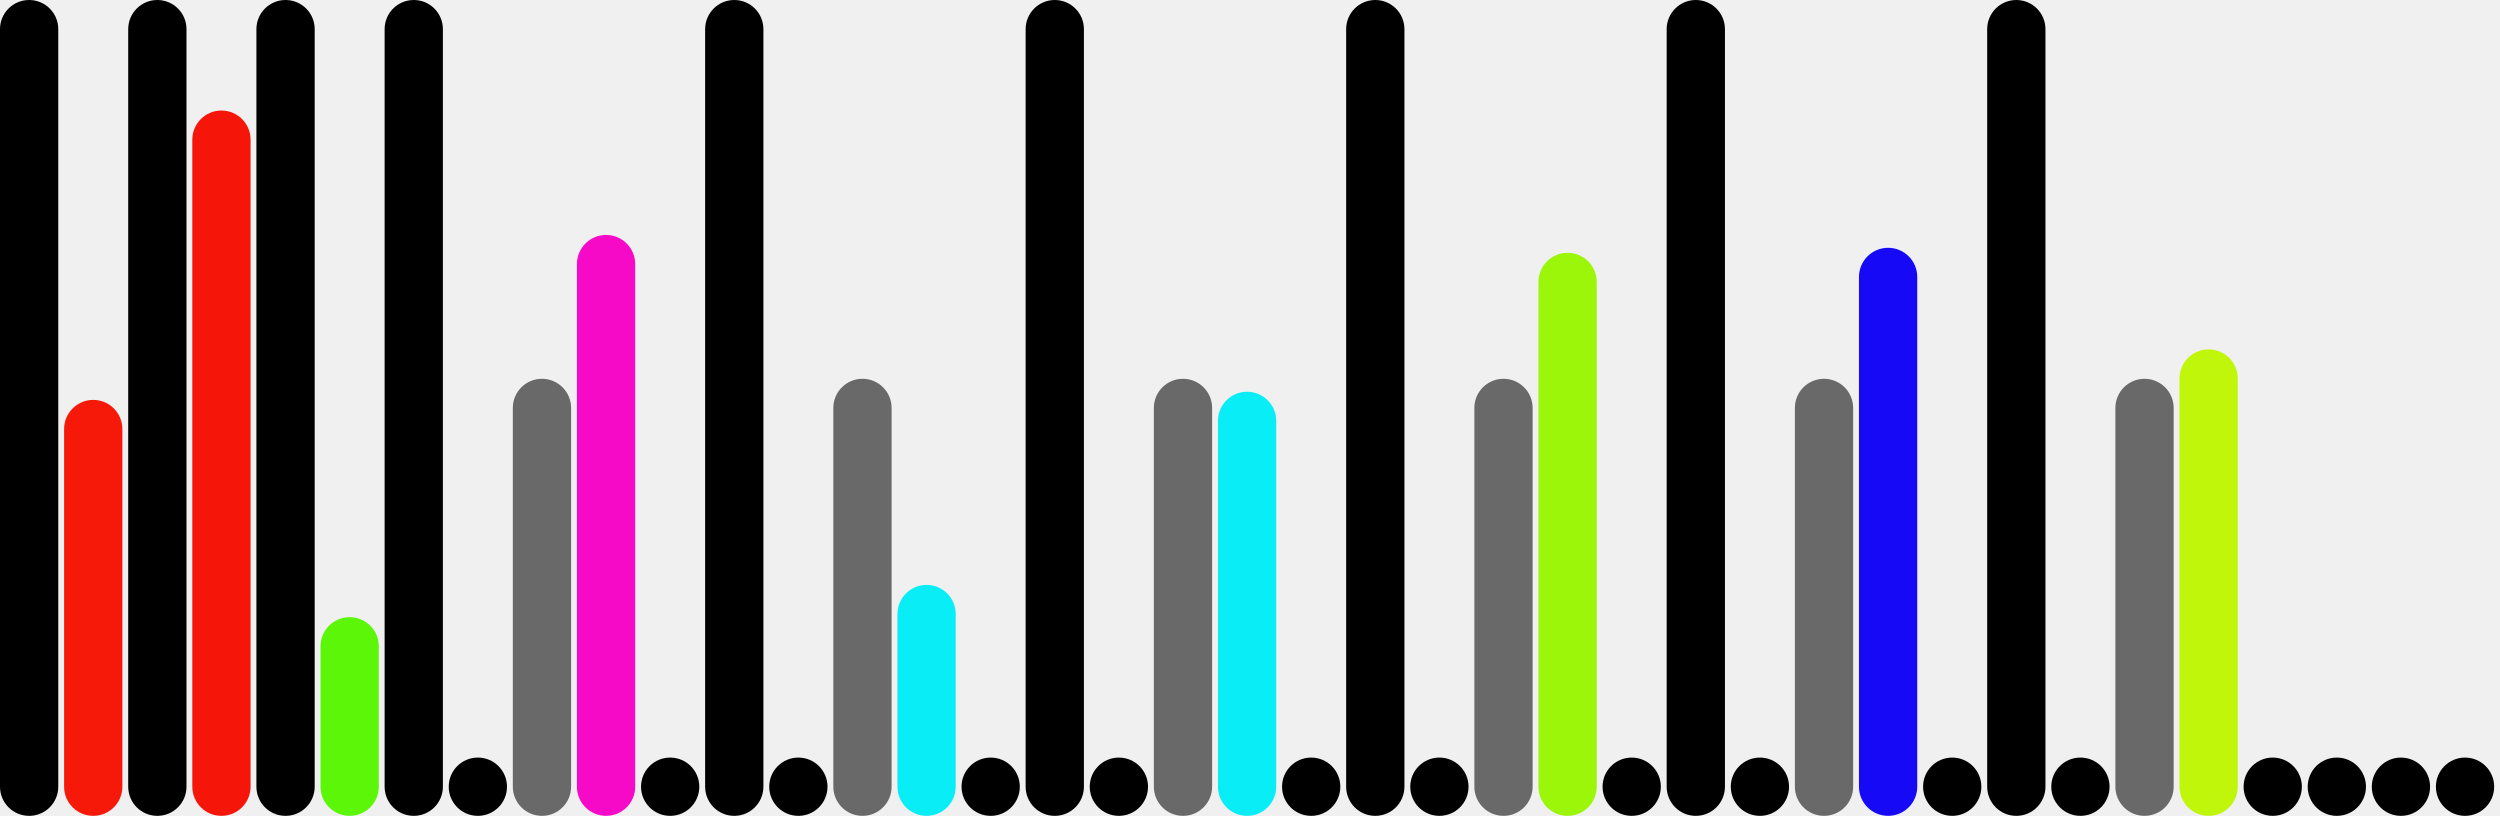
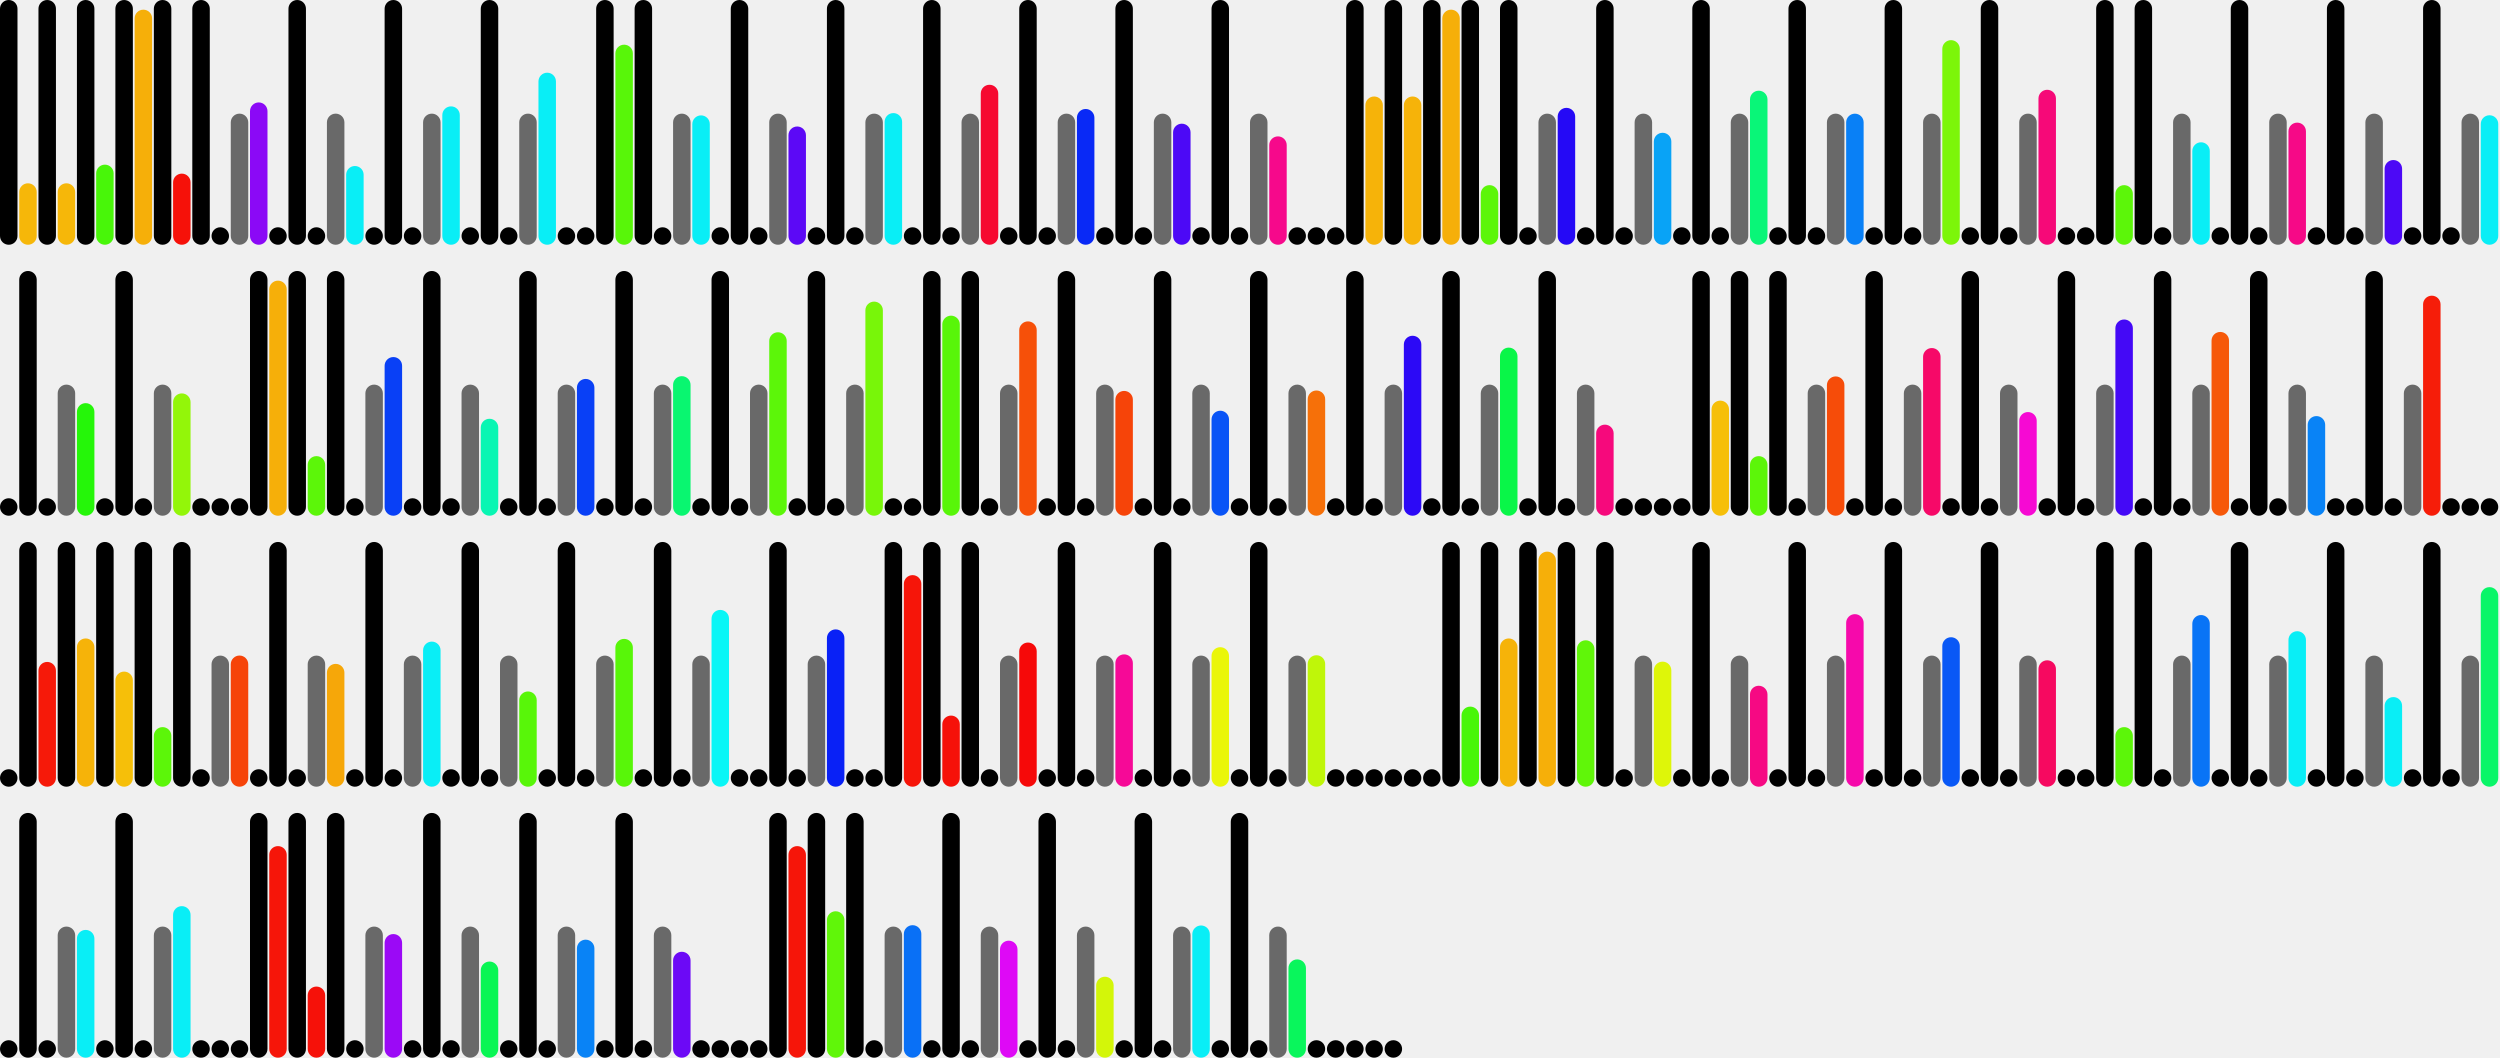
- <svg xmlns="http://www.w3.org/2000/svg" version="1.1" baseProfile="full" width="429" height="140">
-   <rect x="0" y="0" width=";429" height="140" style="fill:white;" />
+ <svg xmlns="http://www.w3.org/2000/svg" version="1.1" baseProfile="full" width="1430" height="605">
+   <rect x="0" y="0" width=";1430" height="605" style="fill:white;" />
  <rect x="0" y="0" rx="5" ry="5" width="10" height="140" style="fill:black" />
-   <rect x="11" y="68.622" rx="5" ry="5" width="10" height="71.378" style="fill:hsl(4,93%,50%)" />
+   <rect x="11" y="104.846" rx="5" ry="5" width="10" height="35.154" style="fill:hsl(44,93%,50%)" />
  <rect x="22" y="0" rx="5" ry="5" width="10" height="140" style="fill:black" />
-   <rect x="33" y="18.967" rx="5" ry="5" width="10" height="121.033" style="fill:hsl(3,93%,50%)" />
+   <rect x="33" y="104.846" rx="5" ry="5" width="10" height="35.154" style="fill:hsl(44,93%,50%)" />
  <rect x="44" y="0" rx="5" ry="5" width="10" height="140" style="fill:black" />
-   <rect x="55" y="105.903" rx="5" ry="5" width="10" height="34.097" style="fill:hsl(99,93%,50%)" />
+   <rect x="55" y="94.18" rx="5" ry="5" width="10" height="45.82" style="fill:hsl(104,93%,50%)" />
  <rect x="66" y="0" rx="5" ry="5" width="10" height="140" style="fill:black" />
-   <rect x="77" y="130" rx="5" ry="5" width="10" height="10" style="fill:black" />
-   <rect x="88" y="65" rx="5" ry="5" width="10" height="75" style="fill:dimgray" />
-   <rect x="99" y="40.316" rx="5" ry="5" width="10" height="99.684" style="fill:hsl(312,93%,50%)" />
-   <rect x="110" y="130" rx="5" ry="5" width="10" height="10" style="fill:black" />
-   <rect x="121" y="0" rx="5" ry="5" width="10" height="140" style="fill:black" />
-   <rect x="132" y="130" rx="5" ry="5" width="10" height="10" style="fill:black" />
-   <rect x="143" y="65" rx="5" ry="5" width="10" height="75" style="fill:dimgray" />
-   <rect x="154" y="100.368" rx="5" ry="5" width="10" height="39.632" style="fill:hsl(182,93%,50%)" />
-   <rect x="165" y="130" rx="5" ry="5" width="10" height="10" style="fill:black" />
-   <rect x="176" y="0" rx="5" ry="5" width="10" height="140" style="fill:black" />
-   <rect x="187" y="130" rx="5" ry="5" width="10" height="10" style="fill:black" />
-   <rect x="198" y="65" rx="5" ry="5" width="10" height="75" style="fill:dimgray" />
-   <rect x="209" y="67.224" rx="5" ry="5" width="10" height="72.776" style="fill:hsl(182,93%,50%)" />
-   <rect x="220" y="130" rx="5" ry="5" width="10" height="10" style="fill:black" />
-   <rect x="231" y="0" rx="5" ry="5" width="10" height="140" style="fill:black" />
-   <rect x="242" y="130" rx="5" ry="5" width="10" height="10" style="fill:black" />
-   <rect x="253" y="65" rx="5" ry="5" width="10" height="75" style="fill:dimgray" />
-   <rect x="264" y="43.378" rx="5" ry="5" width="10" height="96.622" style="fill:hsl(83,93%,50%)" />
-   <rect x="275" y="130" rx="5" ry="5" width="10" height="10" style="fill:black" />
-   <rect x="286" y="0" rx="5" ry="5" width="10" height="140" style="fill:black" />
-   <rect x="297" y="130" rx="5" ry="5" width="10" height="10" style="fill:black" />
-   <rect x="308" y="65" rx="5" ry="5" width="10" height="75" style="fill:dimgray" />
-   <rect x="319" y="42.522" rx="5" ry="5" width="10" height="97.478" style="fill:hsl(243,93%,50%)" />
+   <rect x="77" y="5.534" rx="5" ry="5" width="10" height="134.466" style="fill:hsl(42,93%,50%)" />
+   <rect x="88" y="0" rx="5" ry="5" width="10" height="140" style="fill:black" />
+   <rect x="99" y="99.311" rx="5" ry="5" width="10" height="40.689" style="fill:hsl(2,93%,50%)" />
+   <rect x="110" y="0" rx="5" ry="5" width="10" height="140" style="fill:black" />
+   <rect x="121" y="130" rx="5" ry="5" width="10" height="10" style="fill:black" />
+   <rect x="132" y="65" rx="5" ry="5" width="10" height="75" style="fill:dimgray" />
+   <rect x="143" y="58.585" rx="5" ry="5" width="10" height="81.415" style="fill:hsl(273,93%,50%)" />
+   <rect x="154" y="130" rx="5" ry="5" width="10" height="10" style="fill:black" />
+   <rect x="165" y="0" rx="5" ry="5" width="10" height="140" style="fill:black" />
+   <rect x="176" y="130" rx="5" ry="5" width="10" height="10" style="fill:black" />
+   <rect x="187" y="65" rx="5" ry="5" width="10" height="75" style="fill:dimgray" />
+   <rect x="198" y="94.956" rx="5" ry="5" width="10" height="45.044" style="fill:hsl(182,93%,50%)" />
+   <rect x="209" y="130" rx="5" ry="5" width="10" height="10" style="fill:black" />
+   <rect x="220" y="0" rx="5" ry="5" width="10" height="140" style="fill:black" />
+   <rect x="231" y="130" rx="5" ry="5" width="10" height="10" style="fill:black" />
+   <rect x="242" y="65" rx="5" ry="5" width="10" height="75" style="fill:dimgray" />
+   <rect x="253" y="60.841" rx="5" ry="5" width="10" height="79.159" style="fill:hsl(182,93%,50%)" />
+   <rect x="264" y="130" rx="5" ry="5" width="10" height="10" style="fill:black" />
+   <rect x="275" y="0" rx="5" ry="5" width="10" height="140" style="fill:black" />
+   <rect x="286" y="130" rx="5" ry="5" width="10" height="10" style="fill:black" />
+   <rect x="297" y="65" rx="5" ry="5" width="10" height="75" style="fill:dimgray" />
+   <rect x="308" y="41.582" rx="5" ry="5" width="10" height="98.418" style="fill:hsl(182,93%,50%)" />
+   <rect x="319" y="130" rx="5" ry="5" width="10" height="10" style="fill:black" />
  <rect x="330" y="130" rx="5" ry="5" width="10" height="10" style="fill:black" />
  <rect x="341" y="0" rx="5" ry="5" width="10" height="140" style="fill:black" />
-   <rect x="352" y="130" rx="5" ry="5" width="10" height="10" style="fill:black" />
-   <rect x="363" y="65" rx="5" ry="5" width="10" height="75" style="fill:dimgray" />
-   <rect x="374" y="59.956" rx="5" ry="5" width="10" height="80.044" style="fill:hsl(74,93%,50%)" />
-   <rect x="385" y="130" rx="5" ry="5" width="10" height="10" style="fill:black" />
-   <rect x="396" y="130" rx="5" ry="5" width="10" height="10" style="fill:black" />
+   <rect x="352" y="25.558" rx="5" ry="5" width="10" height="114.442" style="fill:hsl(100,93%,50%)" />
+   <rect x="363" y="0" rx="5" ry="5" width="10" height="140" style="fill:black" />
+   <rect x="374" y="130" rx="5" ry="5" width="10" height="10" style="fill:black" />
+   <rect x="385" y="65" rx="5" ry="5" width="10" height="75" style="fill:dimgray" />
+   <rect x="396" y="65.995" rx="5" ry="5" width="10" height="74.005" style="fill:hsl(182,93%,50%)" />
  <rect x="407" y="130" rx="5" ry="5" width="10" height="10" style="fill:black" />
-   <rect x="418" y="130" rx="5" ry="5" width="10" height="10" style="fill:black" />
+   <rect x="418" y="0" rx="5" ry="5" width="10" height="140" style="fill:black" />
+   <rect x="429" y="130" rx="5" ry="5" width="10" height="10" style="fill:black" />
+   <rect x="440" y="65" rx="5" ry="5" width="10" height="75" style="fill:dimgray" />
+   <rect x="451" y="72.351" rx="5" ry="5" width="10" height="67.649" style="fill:hsl(261,93%,50%)" />
+   <rect x="462" y="130" rx="5" ry="5" width="10" height="10" style="fill:black" />
+   <rect x="473" y="0" rx="5" ry="5" width="10" height="140" style="fill:black" />
+   <rect x="484" y="130" rx="5" ry="5" width="10" height="10" style="fill:black" />
+   <rect x="495" y="65" rx="5" ry="5" width="10" height="75" style="fill:dimgray" />
+   <rect x="506" y="64.678" rx="5" ry="5" width="10" height="75.322" style="fill:hsl(182,93%,50%)" />
+   <rect x="517" y="130" rx="5" ry="5" width="10" height="10" style="fill:black" />
+   <rect x="528" y="0" rx="5" ry="5" width="10" height="140" style="fill:black" />
+   <rect x="539" y="130" rx="5" ry="5" width="10" height="10" style="fill:black" />
+   <rect x="550" y="65" rx="5" ry="5" width="10" height="75" style="fill:dimgray" />
+   <rect x="561" y="48.487" rx="5" ry="5" width="10" height="91.513" style="fill:hsl(350,93%,50%)" />
+   <rect x="572" y="130" rx="5" ry="5" width="10" height="10" style="fill:black" />
+   <rect x="583" y="0" rx="5" ry="5" width="10" height="140" style="fill:black" />
+   <rect x="594" y="130" rx="5" ry="5" width="10" height="10" style="fill:black" />
+   <rect x="605" y="65" rx="5" ry="5" width="10" height="75" style="fill:dimgray" />
+   <rect x="616" y="62.333" rx="5" ry="5" width="10" height="77.667" style="fill:hsl(232,93%,50%)" />
+   <rect x="627" y="130" rx="5" ry="5" width="10" height="10" style="fill:black" />
+   <rect x="638" y="0" rx="5" ry="5" width="10" height="140" style="fill:black" />
+   <rect x="649" y="130" rx="5" ry="5" width="10" height="10" style="fill:black" />
+   <rect x="660" y="65" rx="5" ry="5" width="10" height="75" style="fill:dimgray" />
+   <rect x="671" y="70.745" rx="5" ry="5" width="10" height="69.255" style="fill:hsl(257,93%,50%)" />
+   <rect x="682" y="130" rx="5" ry="5" width="10" height="10" style="fill:black" />
+   <rect x="693" y="0" rx="5" ry="5" width="10" height="140" style="fill:black" />
+   <rect x="704" y="130" rx="5" ry="5" width="10" height="10" style="fill:black" />
+   <rect x="715" y="65" rx="5" ry="5" width="10" height="75" style="fill:dimgray" />
+   <rect x="726" y="78.014" rx="5" ry="5" width="10" height="61.986" style="fill:hsl(327,93%,50%)" />
+   <rect x="737" y="130" rx="5" ry="5" width="10" height="10" style="fill:black" />
+   <rect x="748" y="130" rx="5" ry="5" width="10" height="10" style="fill:black" />
+   <rect x="759" y="130" rx="5" ry="5" width="10" height="10" style="fill:black" />
+   <rect x="770" y="0" rx="5" ry="5" width="10" height="140" style="fill:black" />
+   <rect x="781" y="55.19" rx="5" ry="5" width="10" height="84.81" style="fill:hsl(43,93%,50%)" />
+   <rect x="792" y="0" rx="5" ry="5" width="10" height="140" style="fill:black" />
+   <rect x="803" y="55.19" rx="5" ry="5" width="10" height="84.81" style="fill:hsl(43,93%,50%)" />
+   <rect x="814" y="0" rx="5" ry="5" width="10" height="140" style="fill:black" />
+   <rect x="825" y="5.534" rx="5" ry="5" width="10" height="134.466" style="fill:hsl(42,93%,50%)" />
+   <rect x="836" y="0" rx="5" ry="5" width="10" height="140" style="fill:black" />
+   <rect x="847" y="105.903" rx="5" ry="5" width="10" height="34.097" style="fill:hsl(99,93%,50%)" />
+   <rect x="858" y="0" rx="5" ry="5" width="10" height="140" style="fill:black" />
+   <rect x="869" y="130" rx="5" ry="5" width="10" height="10" style="fill:black" />
+   <rect x="880" y="65" rx="5" ry="5" width="10" height="75" style="fill:dimgray" />
+   <rect x="891" y="61.69" rx="5" ry="5" width="10" height="78.31" style="fill:hsl(247,93%,50%)" />
+   <rect x="902" y="130" rx="5" ry="5" width="10" height="10" style="fill:black" />
+   <rect x="913" y="0" rx="5" ry="5" width="10" height="140" style="fill:black" />
+   <rect x="924" y="130" rx="5" ry="5" width="10" height="10" style="fill:black" />
+   <rect x="935" y="65" rx="5" ry="5" width="10" height="75" style="fill:dimgray" />
+   <rect x="946" y="75.954" rx="5" ry="5" width="10" height="64.046" style="fill:hsl(201,93%,50%)" />
+   <rect x="957" y="130" rx="5" ry="5" width="10" height="10" style="fill:black" />
+   <rect x="968" y="0" rx="5" ry="5" width="10" height="140" style="fill:black" />
+   <rect x="979" y="130" rx="5" ry="5" width="10" height="10" style="fill:black" />
+   <rect x="990" y="65" rx="5" ry="5" width="10" height="75" style="fill:dimgray" />
+   <rect x="1001" y="51.877" rx="5" ry="5" width="10" height="88.123" style="fill:hsl(148,93%,50%)" />
+   <rect x="1012" y="130" rx="5" ry="5" width="10" height="10" style="fill:black" />
+   <rect x="1023" y="0" rx="5" ry="5" width="10" height="140" style="fill:black" />
+   <rect x="1034" y="130" rx="5" ry="5" width="10" height="10" style="fill:black" />
+   <rect x="1045" y="65" rx="5" ry="5" width="10" height="75" style="fill:dimgray" />
+   <rect x="1056" y="65.02" rx="5" ry="5" width="10" height="74.98" style="fill:hsl(210,93%,50%)" />
+   <rect x="1067" y="130" rx="5" ry="5" width="10" height="10" style="fill:black" />
+   <rect x="1078" y="0" rx="5" ry="5" width="10" height="140" style="fill:black" />
+   <rect x="1089" y="130" rx="5" ry="5" width="10" height="10" style="fill:black" />
+   <rect x="1100" y="65" rx="5" ry="5" width="10" height="75" style="fill:dimgray" />
+   <rect x="1111" y="22.962" rx="5" ry="5" width="10" height="117.038" style="fill:hsl(91,93%,50%)" />
+   <rect x="1122" y="130" rx="5" ry="5" width="10" height="10" style="fill:black" />
+   <rect x="1133" y="0" rx="5" ry="5" width="10" height="140" style="fill:black" />
+   <rect x="1144" y="130" rx="5" ry="5" width="10" height="10" style="fill:black" />
+   <rect x="1155" y="65" rx="5" ry="5" width="10" height="75" style="fill:dimgray" />
+   <rect x="1166" y="51.356" rx="5" ry="5" width="10" height="88.644" style="fill:hsl(332,93%,50%)" />
+   <rect x="1177" y="130" rx="5" ry="5" width="10" height="10" style="fill:black" />
+   <rect x="1188" y="130" rx="5" ry="5" width="10" height="10" style="fill:black" />
+   <rect x="1199" y="0" rx="5" ry="5" width="10" height="140" style="fill:black" />
+   <rect x="1210" y="105.903" rx="5" ry="5" width="10" height="34.097" style="fill:hsl(99,93%,50%)" />
+   <rect x="1221" y="0" rx="5" ry="5" width="10" height="140" style="fill:black" />
+   <rect x="1232" y="130" rx="5" ry="5" width="10" height="10" style="fill:black" />
+   <rect x="1243" y="65" rx="5" ry="5" width="10" height="75" style="fill:dimgray" />
+   <rect x="1254" y="81.389" rx="5" ry="5" width="10" height="58.611" style="fill:hsl(182,93%,50%)" />
+   <rect x="1265" y="130" rx="5" ry="5" width="10" height="10" style="fill:black" />
+   <rect x="1276" y="0" rx="5" ry="5" width="10" height="140" style="fill:black" />
+   <rect x="1287" y="130" rx="5" ry="5" width="10" height="10" style="fill:black" />
+   <rect x="1298" y="65" rx="5" ry="5" width="10" height="75" style="fill:dimgray" />
+   <rect x="1309" y="70.142" rx="5" ry="5" width="10" height="69.858" style="fill:hsl(328,93%,50%)" />
+   <rect x="1320" y="130" rx="5" ry="5" width="10" height="10" style="fill:black" />
+   <rect x="1331" y="0" rx="5" ry="5" width="10" height="140" style="fill:black" />
+   <rect x="1342" y="130" rx="5" ry="5" width="10" height="10" style="fill:black" />
+   <rect x="1353" y="65" rx="5" ry="5" width="10" height="75" style="fill:dimgray" />
+   <rect x="1364" y="91.537" rx="5" ry="5" width="10" height="48.463" style="fill:hsl(257,93%,50%)" />
+   <rect x="1375" y="130" rx="5" ry="5" width="10" height="10" style="fill:black" />
+   <rect x="1386" y="0" rx="5" ry="5" width="10" height="140" style="fill:black" />
+   <rect x="1397" y="130" rx="5" ry="5" width="10" height="10" style="fill:black" />
+   <rect x="1408" y="65" rx="5" ry="5" width="10" height="75" style="fill:dimgray" />
+   <rect x="1419" y="65.92" rx="5" ry="5" width="10" height="74.08" style="fill:hsl(182,93%,50%)" />
+   <rect x="0" y="285" rx="5" ry="5" width="10" height="10" style="fill:black" />
+   <rect x="11" y="155" rx="5" ry="5" width="10" height="140" style="fill:black" />
+   <rect x="22" y="285" rx="5" ry="5" width="10" height="10" style="fill:black" />
+   <rect x="33" y="220" rx="5" ry="5" width="10" height="75" style="fill:dimgray" />
+   <rect x="44" y="230.597" rx="5" ry="5" width="10" height="64.403" style="fill:hsl(113,93%,50%)" />
+   <rect x="55" y="285" rx="5" ry="5" width="10" height="10" style="fill:black" />
+   <rect x="66" y="155" rx="5" ry="5" width="10" height="140" style="fill:black" />
+   <rect x="77" y="285" rx="5" ry="5" width="10" height="10" style="fill:black" />
+   <rect x="88" y="220" rx="5" ry="5" width="10" height="75" style="fill:dimgray" />
+   <rect x="99" y="225.024" rx="5" ry="5" width="10" height="69.976" style="fill:hsl(85,93%,50%)" />
+   <rect x="110" y="285" rx="5" ry="5" width="10" height="10" style="fill:black" />
+   <rect x="121" y="285" rx="5" ry="5" width="10" height="10" style="fill:black" />
+   <rect x="132" y="285" rx="5" ry="5" width="10" height="10" style="fill:black" />
+   <rect x="143" y="155" rx="5" ry="5" width="10" height="140" style="fill:black" />
+   <rect x="154" y="160.534" rx="5" ry="5" width="10" height="134.466" style="fill:hsl(42,93%,50%)" />
+   <rect x="165" y="155" rx="5" ry="5" width="10" height="140" style="fill:black" />
+   <rect x="176" y="260.903" rx="5" ry="5" width="10" height="34.097" style="fill:hsl(99,93%,50%)" />
+   <rect x="187" y="155" rx="5" ry="5" width="10" height="140" style="fill:black" />
+   <rect x="198" y="285" rx="5" ry="5" width="10" height="10" style="fill:black" />
+   <rect x="209" y="220" rx="5" ry="5" width="10" height="75" style="fill:dimgray" />
+   <rect x="220" y="204.23" rx="5" ry="5" width="10" height="90.77" style="fill:hsl(226,93%,50%)" />
+   <rect x="231" y="285" rx="5" ry="5" width="10" height="10" style="fill:black" />
+   <rect x="242" y="155" rx="5" ry="5" width="10" height="140" style="fill:black" />
+   <rect x="253" y="285" rx="5" ry="5" width="10" height="10" style="fill:black" />
+   <rect x="264" y="220" rx="5" ry="5" width="10" height="75" style="fill:dimgray" />
+   <rect x="275" y="239.539" rx="5" ry="5" width="10" height="55.461" style="fill:hsl(163,93%,50%)" />
+   <rect x="286" y="285" rx="5" ry="5" width="10" height="10" style="fill:black" />
+   <rect x="297" y="155" rx="5" ry="5" width="10" height="140" style="fill:black" />
+   <rect x="308" y="285" rx="5" ry="5" width="10" height="10" style="fill:black" />
+   <rect x="319" y="220" rx="5" ry="5" width="10" height="75" style="fill:dimgray" />
+   <rect x="330" y="216.748" rx="5" ry="5" width="10" height="78.252" style="fill:hsl(226,93%,50%)" />
+   <rect x="341" y="285" rx="5" ry="5" width="10" height="10" style="fill:black" />
+   <rect x="352" y="155" rx="5" ry="5" width="10" height="140" style="fill:black" />
+   <rect x="363" y="285" rx="5" ry="5" width="10" height="10" style="fill:black" />
+   <rect x="374" y="220" rx="5" ry="5" width="10" height="75" style="fill:dimgray" />
+   <rect x="385" y="215.161" rx="5" ry="5" width="10" height="79.839" style="fill:hsl(146,93%,50%)" />
+   <rect x="396" y="285" rx="5" ry="5" width="10" height="10" style="fill:black" />
+   <rect x="407" y="155" rx="5" ry="5" width="10" height="140" style="fill:black" />
+   <rect x="418" y="285" rx="5" ry="5" width="10" height="10" style="fill:black" />
+   <rect x="429" y="220" rx="5" ry="5" width="10" height="75" style="fill:dimgray" />
+   <rect x="440" y="190.05" rx="5" ry="5" width="10" height="104.95" style="fill:hsl(99,93%,50%)" />
+   <rect x="451" y="285" rx="5" ry="5" width="10" height="10" style="fill:black" />
+   <rect x="462" y="155" rx="5" ry="5" width="10" height="140" style="fill:black" />
+   <rect x="473" y="285" rx="5" ry="5" width="10" height="10" style="fill:black" />
+   <rect x="484" y="220" rx="5" ry="5" width="10" height="75" style="fill:dimgray" />
+   <rect x="495" y="172.52" rx="5" ry="5" width="10" height="122.48" style="fill:hsl(92,93%,50%)" />
+   <rect x="506" y="285" rx="5" ry="5" width="10" height="10" style="fill:black" />
+   <rect x="517" y="285" rx="5" ry="5" width="10" height="10" style="fill:black" />
+   <rect x="528" y="155" rx="5" ry="5" width="10" height="140" style="fill:black" />
+   <rect x="539" y="180.558" rx="5" ry="5" width="10" height="114.442" style="fill:hsl(100,93%,50%)" />
+   <rect x="550" y="155" rx="5" ry="5" width="10" height="140" style="fill:black" />
+   <rect x="561" y="285" rx="5" ry="5" width="10" height="10" style="fill:black" />
+   <rect x="572" y="220" rx="5" ry="5" width="10" height="75" style="fill:dimgray" />
+   <rect x="583" y="183.83" rx="5" ry="5" width="10" height="111.17" style="fill:hsl(18,93%,50%)" />
+   <rect x="594" y="285" rx="5" ry="5" width="10" height="10" style="fill:black" />
+   <rect x="605" y="155" rx="5" ry="5" width="10" height="140" style="fill:black" />
+   <rect x="616" y="285" rx="5" ry="5" width="10" height="10" style="fill:black" />
+   <rect x="627" y="220" rx="5" ry="5" width="10" height="75" style="fill:dimgray" />
+   <rect x="638" y="223.604" rx="5" ry="5" width="10" height="71.396" style="fill:hsl(15,93%,50%)" />
+   <rect x="649" y="285" rx="5" ry="5" width="10" height="10" style="fill:black" />
+   <rect x="660" y="155" rx="5" ry="5" width="10" height="140" style="fill:black" />
+   <rect x="671" y="285" rx="5" ry="5" width="10" height="10" style="fill:black" />
+   <rect x="682" y="220" rx="5" ry="5" width="10" height="75" style="fill:dimgray" />
+   <rect x="693" y="234.932" rx="5" ry="5" width="10" height="60.068" style="fill:hsl(221,93%,50%)" />
+   <rect x="704" y="285" rx="5" ry="5" width="10" height="10" style="fill:black" />
+   <rect x="715" y="155" rx="5" ry="5" width="10" height="140" style="fill:black" />
+   <rect x="726" y="285" rx="5" ry="5" width="10" height="10" style="fill:black" />
+   <rect x="737" y="220" rx="5" ry="5" width="10" height="75" style="fill:dimgray" />
+   <rect x="748" y="223.366" rx="5" ry="5" width="10" height="71.634" style="fill:hsl(26,93%,50%)" />
+   <rect x="759" y="285" rx="5" ry="5" width="10" height="10" style="fill:black" />
+   <rect x="770" y="155" rx="5" ry="5" width="10" height="140" style="fill:black" />
+   <rect x="781" y="285" rx="5" ry="5" width="10" height="10" style="fill:black" />
+   <rect x="792" y="220" rx="5" ry="5" width="10" height="75" style="fill:dimgray" />
+   <rect x="803" y="192.051" rx="5" ry="5" width="10" height="102.949" style="fill:hsl(249,93%,50%)" />
+   <rect x="814" y="285" rx="5" ry="5" width="10" height="10" style="fill:black" />
+   <rect x="825" y="155" rx="5" ry="5" width="10" height="140" style="fill:black" />
+   <rect x="836" y="285" rx="5" ry="5" width="10" height="10" style="fill:black" />
+   <rect x="847" y="220" rx="5" ry="5" width="10" height="75" style="fill:dimgray" />
+   <rect x="858" y="198.832" rx="5" ry="5" width="10" height="96.168" style="fill:hsl(136,93%,50%)" />
+   <rect x="869" y="285" rx="5" ry="5" width="10" height="10" style="fill:black" />
+   <rect x="880" y="155" rx="5" ry="5" width="10" height="140" style="fill:black" />
+   <rect x="891" y="285" rx="5" ry="5" width="10" height="10" style="fill:black" />
+   <rect x="902" y="220" rx="5" ry="5" width="10" height="75" style="fill:dimgray" />
+   <rect x="913" y="242.896" rx="5" ry="5" width="10" height="52.104" style="fill:hsl(331,93%,50%)" />
+   <rect x="924" y="285" rx="5" ry="5" width="10" height="10" style="fill:black" />
+   <rect x="935" y="285" rx="5" ry="5" width="10" height="10" style="fill:black" />
+   <rect x="946" y="285" rx="5" ry="5" width="10" height="10" style="fill:black" />
+   <rect x="957" y="285" rx="5" ry="5" width="10" height="10" style="fill:black" />
+   <rect x="968" y="155" rx="5" ry="5" width="10" height="140" style="fill:black" />
+   <rect x="979" y="229.157" rx="5" ry="5" width="10" height="65.843" style="fill:hsl(46,93%,50%)" />
+   <rect x="990" y="155" rx="5" ry="5" width="10" height="140" style="fill:black" />
+   <rect x="1001" y="260.903" rx="5" ry="5" width="10" height="34.097" style="fill:hsl(99,93%,50%)" />
+   <rect x="1012" y="155" rx="5" ry="5" width="10" height="140" style="fill:black" />
+   <rect x="1023" y="285" rx="5" ry="5" width="10" height="10" style="fill:black" />
+   <rect x="1034" y="220" rx="5" ry="5" width="10" height="75" style="fill:dimgray" />
+   <rect x="1045" y="215.314" rx="5" ry="5" width="10" height="79.686" style="fill:hsl(17,93%,50%)" />
+   <rect x="1056" y="285" rx="5" ry="5" width="10" height="10" style="fill:black" />
+   <rect x="1067" y="155" rx="5" ry="5" width="10" height="140" style="fill:black" />
+   <rect x="1078" y="285" rx="5" ry="5" width="10" height="10" style="fill:black" />
+   <rect x="1089" y="220" rx="5" ry="5" width="10" height="75" style="fill:dimgray" />
+   <rect x="1100" y="199.075" rx="5" ry="5" width="10" height="95.925" style="fill:hsl(336,93%,50%)" />
+   <rect x="1111" y="285" rx="5" ry="5" width="10" height="10" style="fill:black" />
+   <rect x="1122" y="155" rx="5" ry="5" width="10" height="140" style="fill:black" />
+   <rect x="1133" y="285" rx="5" ry="5" width="10" height="10" style="fill:black" />
+   <rect x="1144" y="220" rx="5" ry="5" width="10" height="75" style="fill:dimgray" />
+   <rect x="1155" y="235.69" rx="5" ry="5" width="10" height="59.31" style="fill:hsl(309,93%,50%)" />
+   <rect x="1166" y="285" rx="5" ry="5" width="10" height="10" style="fill:black" />
+   <rect x="1177" y="155" rx="5" ry="5" width="10" height="140" style="fill:black" />
+   <rect x="1188" y="285" rx="5" ry="5" width="10" height="10" style="fill:black" />
+   <rect x="1199" y="220" rx="5" ry="5" width="10" height="75" style="fill:dimgray" />
+   <rect x="1210" y="182.75" rx="5" ry="5" width="10" height="112.25" style="fill:hsl(255,93%,50%)" />
+   <rect x="1221" y="285" rx="5" ry="5" width="10" height="10" style="fill:black" />
+   <rect x="1232" y="155" rx="5" ry="5" width="10" height="140" style="fill:black" />
+   <rect x="1243" y="285" rx="5" ry="5" width="10" height="10" style="fill:black" />
+   <rect x="1254" y="220" rx="5" ry="5" width="10" height="75" style="fill:dimgray" />
+   <rect x="1265" y="189.87" rx="5" ry="5" width="10" height="105.13" style="fill:hsl(20,93%,50%)" />
+   <rect x="1276" y="285" rx="5" ry="5" width="10" height="10" style="fill:black" />
+   <rect x="1287" y="155" rx="5" ry="5" width="10" height="140" style="fill:black" />
+   <rect x="1298" y="285" rx="5" ry="5" width="10" height="10" style="fill:black" />
+   <rect x="1309" y="220" rx="5" ry="5" width="10" height="75" style="fill:dimgray" />
+   <rect x="1320" y="237.999" rx="5" ry="5" width="10" height="57.001" style="fill:hsl(209,93%,50%)" />
+   <rect x="1331" y="285" rx="5" ry="5" width="10" height="10" style="fill:black" />
+   <rect x="1342" y="285" rx="5" ry="5" width="10" height="10" style="fill:black" />
+   <rect x="1353" y="155" rx="5" ry="5" width="10" height="140" style="fill:black" />
+   <rect x="1364" y="285" rx="5" ry="5" width="10" height="10" style="fill:black" />
+   <rect x="1375" y="220" rx="5" ry="5" width="10" height="75" style="fill:dimgray" />
+   <rect x="1386" y="169.127" rx="5" ry="5" width="10" height="125.873" style="fill:hsl(5,93%,50%)" />
+   <rect x="1397" y="285" rx="5" ry="5" width="10" height="10" style="fill:black" />
+   <rect x="1408" y="285" rx="5" ry="5" width="10" height="10" style="fill:black" />
+   <rect x="1419" y="285" rx="5" ry="5" width="10" height="10" style="fill:black" />
+   <rect x="0" y="440" rx="5" ry="5" width="10" height="10" style="fill:black" />
+   <rect x="11" y="310" rx="5" ry="5" width="10" height="140" style="fill:black" />
+   <rect x="22" y="378.622" rx="5" ry="5" width="10" height="71.378" style="fill:hsl(4,93%,50%)" />
+   <rect x="33" y="310" rx="5" ry="5" width="10" height="140" style="fill:black" />
+   <rect x="44" y="365.19" rx="5" ry="5" width="10" height="84.81" style="fill:hsl(43,93%,50%)" />
+   <rect x="55" y="310" rx="5" ry="5" width="10" height="140" style="fill:black" />
+   <rect x="66" y="384.157" rx="5" ry="5" width="10" height="65.843" style="fill:hsl(46,93%,50%)" />
+   <rect x="77" y="310" rx="5" ry="5" width="10" height="140" style="fill:black" />
+   <rect x="88" y="415.903" rx="5" ry="5" width="10" height="34.097" style="fill:hsl(99,93%,50%)" />
+   <rect x="99" y="310" rx="5" ry="5" width="10" height="140" style="fill:black" />
+   <rect x="110" y="440" rx="5" ry="5" width="10" height="10" style="fill:black" />
+   <rect x="121" y="375" rx="5" ry="5" width="10" height="75" style="fill:dimgray" />
+   <rect x="132" y="374.966" rx="5" ry="5" width="10" height="75.034" style="fill:hsl(15,93%,50%)" />
+   <rect x="143" y="440" rx="5" ry="5" width="10" height="10" style="fill:black" />
+   <rect x="154" y="310" rx="5" ry="5" width="10" height="140" style="fill:black" />
+   <rect x="165" y="440" rx="5" ry="5" width="10" height="10" style="fill:black" />
+   <rect x="176" y="375" rx="5" ry="5" width="10" height="75" style="fill:dimgray" />
+   <rect x="187" y="379.734" rx="5" ry="5" width="10" height="70.266" style="fill:hsl(40,93%,50%)" />
+   <rect x="198" y="440" rx="5" ry="5" width="10" height="10" style="fill:black" />
+   <rect x="209" y="310" rx="5" ry="5" width="10" height="140" style="fill:black" />
+   <rect x="220" y="440" rx="5" ry="5" width="10" height="10" style="fill:black" />
+   <rect x="231" y="375" rx="5" ry="5" width="10" height="75" style="fill:dimgray" />
+   <rect x="242" y="366.998" rx="5" ry="5" width="10" height="83.002" style="fill:hsl(182,93%,50%)" />
+   <rect x="253" y="440" rx="5" ry="5" width="10" height="10" style="fill:black" />
+   <rect x="264" y="310" rx="5" ry="5" width="10" height="140" style="fill:black" />
+   <rect x="275" y="440" rx="5" ry="5" width="10" height="10" style="fill:black" />
+   <rect x="286" y="375" rx="5" ry="5" width="10" height="75" style="fill:dimgray" />
+   <rect x="297" y="395.518" rx="5" ry="5" width="10" height="54.482" style="fill:hsl(100,93%,50%)" />
+   <rect x="308" y="440" rx="5" ry="5" width="10" height="10" style="fill:black" />
+   <rect x="319" y="310" rx="5" ry="5" width="10" height="140" style="fill:black" />
+   <rect x="330" y="440" rx="5" ry="5" width="10" height="10" style="fill:black" />
+   <rect x="341" y="375" rx="5" ry="5" width="10" height="75" style="fill:dimgray" />
+   <rect x="352" y="365.444" rx="5" ry="5" width="10" height="84.556" style="fill:hsl(100,93%,50%)" />
+   <rect x="363" y="440" rx="5" ry="5" width="10" height="10" style="fill:black" />
+   <rect x="374" y="310" rx="5" ry="5" width="10" height="140" style="fill:black" />
+   <rect x="385" y="440" rx="5" ry="5" width="10" height="10" style="fill:black" />
+   <rect x="396" y="375" rx="5" ry="5" width="10" height="75" style="fill:dimgray" />
+   <rect x="407" y="348.864" rx="5" ry="5" width="10" height="101.136" style="fill:hsl(180,93%,50%)" />
+   <rect x="418" y="440" rx="5" ry="5" width="10" height="10" style="fill:black" />
+   <rect x="429" y="440" rx="5" ry="5" width="10" height="10" style="fill:black" />
+   <rect x="440" y="310" rx="5" ry="5" width="10" height="140" style="fill:black" />
+   <rect x="451" y="440" rx="5" ry="5" width="10" height="10" style="fill:black" />
+   <rect x="462" y="375" rx="5" ry="5" width="10" height="75" style="fill:dimgray" />
+   <rect x="473" y="360.012" rx="5" ry="5" width="10" height="89.988" style="fill:hsl(234,93%,50%)" />
+   <rect x="484" y="440" rx="5" ry="5" width="10" height="10" style="fill:black" />
+   <rect x="495" y="440" rx="5" ry="5" width="10" height="10" style="fill:black" />
+   <rect x="506" y="310" rx="5" ry="5" width="10" height="140" style="fill:black" />
+   <rect x="517" y="328.967" rx="5" ry="5" width="10" height="121.033" style="fill:hsl(3,93%,50%)" />
+   <rect x="528" y="310" rx="5" ry="5" width="10" height="140" style="fill:black" />
+   <rect x="539" y="409.311" rx="5" ry="5" width="10" height="40.689" style="fill:hsl(2,93%,50%)" />
+   <rect x="550" y="310" rx="5" ry="5" width="10" height="140" style="fill:black" />
+   <rect x="561" y="440" rx="5" ry="5" width="10" height="10" style="fill:black" />
+   <rect x="572" y="375" rx="5" ry="5" width="10" height="75" style="fill:dimgray" />
+   <rect x="583" y="367.535" rx="5" ry="5" width="10" height="82.465" style="fill:hsl(0,93%,50%)" />
+   <rect x="594" y="440" rx="5" ry="5" width="10" height="10" style="fill:black" />
+   <rect x="605" y="310" rx="5" ry="5" width="10" height="140" style="fill:black" />
+   <rect x="616" y="440" rx="5" ry="5" width="10" height="10" style="fill:black" />
+   <rect x="627" y="375" rx="5" ry="5" width="10" height="75" style="fill:dimgray" />
+   <rect x="638" y="374.297" rx="5" ry="5" width="10" height="75.703" style="fill:hsl(324,93%,50%)" />
+   <rect x="649" y="440" rx="5" ry="5" width="10" height="10" style="fill:black" />
+   <rect x="660" y="310" rx="5" ry="5" width="10" height="140" style="fill:black" />
+   <rect x="671" y="440" rx="5" ry="5" width="10" height="10" style="fill:black" />
+   <rect x="682" y="375" rx="5" ry="5" width="10" height="75" style="fill:dimgray" />
+   <rect x="693" y="370.187" rx="5" ry="5" width="10" height="79.813" style="fill:hsl(63,93%,50%)" />
+   <rect x="704" y="440" rx="5" ry="5" width="10" height="10" style="fill:black" />
+   <rect x="715" y="310" rx="5" ry="5" width="10" height="140" style="fill:black" />
+   <rect x="726" y="440" rx="5" ry="5" width="10" height="10" style="fill:black" />
+   <rect x="737" y="375" rx="5" ry="5" width="10" height="75" style="fill:dimgray" />
+   <rect x="748" y="374.793" rx="5" ry="5" width="10" height="75.207" style="fill:hsl(74,93%,50%)" />
+   <rect x="759" y="440" rx="5" ry="5" width="10" height="10" style="fill:black" />
+   <rect x="770" y="440" rx="5" ry="5" width="10" height="10" style="fill:black" />
+   <rect x="781" y="440" rx="5" ry="5" width="10" height="10" style="fill:black" />
+   <rect x="792" y="440" rx="5" ry="5" width="10" height="10" style="fill:black" />
+   <rect x="803" y="440" rx="5" ry="5" width="10" height="10" style="fill:black" />
+   <rect x="814" y="440" rx="5" ry="5" width="10" height="10" style="fill:black" />
+   <rect x="825" y="310" rx="5" ry="5" width="10" height="140" style="fill:black" />
+   <rect x="836" y="404.18" rx="5" ry="5" width="10" height="45.82" style="fill:hsl(104,93%,50%)" />
+   <rect x="847" y="310" rx="5" ry="5" width="10" height="140" style="fill:black" />
+   <rect x="858" y="365.19" rx="5" ry="5" width="10" height="84.81" style="fill:hsl(43,93%,50%)" />
+   <rect x="869" y="310" rx="5" ry="5" width="10" height="140" style="fill:black" />
+   <rect x="880" y="315.534" rx="5" ry="5" width="10" height="134.466" style="fill:hsl(42,93%,50%)" />
+   <rect x="891" y="310" rx="5" ry="5" width="10" height="140" style="fill:black" />
+   <rect x="902" y="366.247" rx="5" ry="5" width="10" height="83.753" style="fill:hsl(98,93%,50%)" />
+   <rect x="913" y="310" rx="5" ry="5" width="10" height="140" style="fill:black" />
+   <rect x="924" y="440" rx="5" ry="5" width="10" height="10" style="fill:black" />
+   <rect x="935" y="375" rx="5" ry="5" width="10" height="75" style="fill:dimgray" />
+   <rect x="946" y="378.454" rx="5" ry="5" width="10" height="71.546" style="fill:hsl(66,93%,50%)" />
+   <rect x="957" y="440" rx="5" ry="5" width="10" height="10" style="fill:black" />
+   <rect x="968" y="310" rx="5" ry="5" width="10" height="140" style="fill:black" />
+   <rect x="979" y="440" rx="5" ry="5" width="10" height="10" style="fill:black" />
+   <rect x="990" y="375" rx="5" ry="5" width="10" height="75" style="fill:dimgray" />
+   <rect x="1001" y="392.249" rx="5" ry="5" width="10" height="57.751" style="fill:hsl(329,93%,50%)" />
+   <rect x="1012" y="440" rx="5" ry="5" width="10" height="10" style="fill:black" />
+   <rect x="1023" y="310" rx="5" ry="5" width="10" height="140" style="fill:black" />
+   <rect x="1034" y="440" rx="5" ry="5" width="10" height="10" style="fill:black" />
+   <rect x="1045" y="375" rx="5" ry="5" width="10" height="75" style="fill:dimgray" />
+   <rect x="1056" y="351.296" rx="5" ry="5" width="10" height="98.704" style="fill:hsl(319,93%,50%)" />
+   <rect x="1067" y="440" rx="5" ry="5" width="10" height="10" style="fill:black" />
+   <rect x="1078" y="310" rx="5" ry="5" width="10" height="140" style="fill:black" />
+   <rect x="1089" y="440" rx="5" ry="5" width="10" height="10" style="fill:black" />
+   <rect x="1100" y="375" rx="5" ry="5" width="10" height="75" style="fill:dimgray" />
+   <rect x="1111" y="364.494" rx="5" ry="5" width="10" height="85.506" style="fill:hsl(220,93%,50%)" />
+   <rect x="1122" y="440" rx="5" ry="5" width="10" height="10" style="fill:black" />
+   <rect x="1133" y="310" rx="5" ry="5" width="10" height="140" style="fill:black" />
+   <rect x="1144" y="440" rx="5" ry="5" width="10" height="10" style="fill:black" />
+   <rect x="1155" y="375" rx="5" ry="5" width="10" height="75" style="fill:dimgray" />
+   <rect x="1166" y="377.69" rx="5" ry="5" width="10" height="72.31" style="fill:hsl(338,93%,50%)" />
+   <rect x="1177" y="440" rx="5" ry="5" width="10" height="10" style="fill:black" />
+   <rect x="1188" y="440" rx="5" ry="5" width="10" height="10" style="fill:black" />
+   <rect x="1199" y="310" rx="5" ry="5" width="10" height="140" style="fill:black" />
+   <rect x="1210" y="415.903" rx="5" ry="5" width="10" height="34.097" style="fill:hsl(99,93%,50%)" />
+   <rect x="1221" y="310" rx="5" ry="5" width="10" height="140" style="fill:black" />
+   <rect x="1232" y="440" rx="5" ry="5" width="10" height="10" style="fill:black" />
+   <rect x="1243" y="375" rx="5" ry="5" width="10" height="75" style="fill:dimgray" />
+   <rect x="1254" y="351.795" rx="5" ry="5" width="10" height="98.205" style="fill:hsl(213,93%,50%)" />
+   <rect x="1265" y="440" rx="5" ry="5" width="10" height="10" style="fill:black" />
+   <rect x="1276" y="310" rx="5" ry="5" width="10" height="140" style="fill:black" />
+   <rect x="1287" y="440" rx="5" ry="5" width="10" height="10" style="fill:black" />
+   <rect x="1298" y="375" rx="5" ry="5" width="10" height="75" style="fill:dimgray" />
+   <rect x="1309" y="361.052" rx="5" ry="5" width="10" height="88.948" style="fill:hsl(182,93%,50%)" />
+   <rect x="1320" y="440" rx="5" ry="5" width="10" height="10" style="fill:black" />
+   <rect x="1331" y="310" rx="5" ry="5" width="10" height="140" style="fill:black" />
+   <rect x="1342" y="440" rx="5" ry="5" width="10" height="10" style="fill:black" />
+   <rect x="1353" y="375" rx="5" ry="5" width="10" height="75" style="fill:dimgray" />
+   <rect x="1364" y="398.727" rx="5" ry="5" width="10" height="51.273" style="fill:hsl(182,93%,50%)" />
+   <rect x="1375" y="440" rx="5" ry="5" width="10" height="10" style="fill:black" />
+   <rect x="1386" y="310" rx="5" ry="5" width="10" height="140" style="fill:black" />
+   <rect x="1397" y="440" rx="5" ry="5" width="10" height="10" style="fill:black" />
+   <rect x="1408" y="375" rx="5" ry="5" width="10" height="75" style="fill:dimgray" />
+   <rect x="1419" y="335.84" rx="5" ry="5" width="10" height="114.16" style="fill:hsl(144,93%,50%)" />
+   <rect x="0" y="595" rx="5" ry="5" width="10" height="10" style="fill:black" />
+   <rect x="11" y="465" rx="5" ry="5" width="10" height="140" style="fill:black" />
+   <rect x="22" y="595" rx="5" ry="5" width="10" height="10" style="fill:black" />
+   <rect x="33" y="530" rx="5" ry="5" width="10" height="75" style="fill:dimgray" />
+   <rect x="44" y="531.906" rx="5" ry="5" width="10" height="73.094" style="fill:hsl(182,93%,50%)" />
+   <rect x="55" y="595" rx="5" ry="5" width="10" height="10" style="fill:black" />
+   <rect x="66" y="465" rx="5" ry="5" width="10" height="140" style="fill:black" />
+   <rect x="77" y="595" rx="5" ry="5" width="10" height="10" style="fill:black" />
+   <rect x="88" y="530" rx="5" ry="5" width="10" height="75" style="fill:dimgray" />
+   <rect x="99" y="518.308" rx="5" ry="5" width="10" height="86.692" style="fill:hsl(182,93%,50%)" />
+   <rect x="110" y="595" rx="5" ry="5" width="10" height="10" style="fill:black" />
+   <rect x="121" y="595" rx="5" ry="5" width="10" height="10" style="fill:black" />
+   <rect x="132" y="595" rx="5" ry="5" width="10" height="10" style="fill:black" />
+   <rect x="143" y="465" rx="5" ry="5" width="10" height="140" style="fill:black" />
+   <rect x="154" y="483.967" rx="5" ry="5" width="10" height="121.033" style="fill:hsl(3,93%,50%)" />
+   <rect x="165" y="465" rx="5" ry="5" width="10" height="140" style="fill:black" />
+   <rect x="176" y="564.311" rx="5" ry="5" width="10" height="40.689" style="fill:hsl(2,93%,50%)" />
+   <rect x="187" y="465" rx="5" ry="5" width="10" height="140" style="fill:black" />
+   <rect x="198" y="595" rx="5" ry="5" width="10" height="10" style="fill:black" />
+   <rect x="209" y="530" rx="5" ry="5" width="10" height="75" style="fill:dimgray" />
+   <rect x="220" y="534.279" rx="5" ry="5" width="10" height="70.721" style="fill:hsl(277,93%,50%)" />
+   <rect x="231" y="595" rx="5" ry="5" width="10" height="10" style="fill:black" />
+   <rect x="242" y="465" rx="5" ry="5" width="10" height="140" style="fill:black" />
+   <rect x="253" y="595" rx="5" ry="5" width="10" height="10" style="fill:black" />
+   <rect x="264" y="530" rx="5" ry="5" width="10" height="75" style="fill:dimgray" />
+   <rect x="275" y="550.004" rx="5" ry="5" width="10" height="54.996" style="fill:hsl(139,93%,50%)" />
+   <rect x="286" y="595" rx="5" ry="5" width="10" height="10" style="fill:black" />
+   <rect x="297" y="465" rx="5" ry="5" width="10" height="140" style="fill:black" />
+   <rect x="308" y="595" rx="5" ry="5" width="10" height="10" style="fill:black" />
+   <rect x="319" y="530" rx="5" ry="5" width="10" height="75" style="fill:dimgray" />
+   <rect x="330" y="537.493" rx="5" ry="5" width="10" height="67.507" style="fill:hsl(209,93%,50%)" />
+   <rect x="341" y="595" rx="5" ry="5" width="10" height="10" style="fill:black" />
+   <rect x="352" y="465" rx="5" ry="5" width="10" height="140" style="fill:black" />
+   <rect x="363" y="595" rx="5" ry="5" width="10" height="10" style="fill:black" />
+   <rect x="374" y="530" rx="5" ry="5" width="10" height="75" style="fill:dimgray" />
+   <rect x="385" y="544.408" rx="5" ry="5" width="10" height="60.592" style="fill:hsl(265,93%,50%)" />
+   <rect x="396" y="595" rx="5" ry="5" width="10" height="10" style="fill:black" />
+   <rect x="407" y="595" rx="5" ry="5" width="10" height="10" style="fill:black" />
+   <rect x="418" y="595" rx="5" ry="5" width="10" height="10" style="fill:black" />
+   <rect x="429" y="595" rx="5" ry="5" width="10" height="10" style="fill:black" />
+   <rect x="440" y="465" rx="5" ry="5" width="10" height="140" style="fill:black" />
+   <rect x="451" y="483.967" rx="5" ry="5" width="10" height="121.033" style="fill:hsl(3,93%,50%)" />
+   <rect x="462" y="465" rx="5" ry="5" width="10" height="140" style="fill:black" />
+   <rect x="473" y="521.247" rx="5" ry="5" width="10" height="83.753" style="fill:hsl(98,93%,50%)" />
+   <rect x="484" y="465" rx="5" ry="5" width="10" height="140" style="fill:black" />
+   <rect x="495" y="595" rx="5" ry="5" width="10" height="10" style="fill:black" />
+   <rect x="506" y="530" rx="5" ry="5" width="10" height="75" style="fill:dimgray" />
+   <rect x="517" y="529.202" rx="5" ry="5" width="10" height="75.798" style="fill:hsl(214,93%,50%)" />
+   <rect x="528" y="595" rx="5" ry="5" width="10" height="10" style="fill:black" />
+   <rect x="539" y="465" rx="5" ry="5" width="10" height="140" style="fill:black" />
+   <rect x="550" y="595" rx="5" ry="5" width="10" height="10" style="fill:black" />
+   <rect x="561" y="530" rx="5" ry="5" width="10" height="75" style="fill:dimgray" />
+   <rect x="572" y="538.064" rx="5" ry="5" width="10" height="66.936" style="fill:hsl(294,93%,50%)" />
+   <rect x="583" y="595" rx="5" ry="5" width="10" height="10" style="fill:black" />
+   <rect x="594" y="465" rx="5" ry="5" width="10" height="140" style="fill:black" />
+   <rect x="605" y="595" rx="5" ry="5" width="10" height="10" style="fill:black" />
+   <rect x="616" y="530" rx="5" ry="5" width="10" height="75" style="fill:dimgray" />
+   <rect x="627" y="558.683" rx="5" ry="5" width="10" height="46.317" style="fill:hsl(69,93%,50%)" />
+   <rect x="638" y="595" rx="5" ry="5" width="10" height="10" style="fill:black" />
+   <rect x="649" y="465" rx="5" ry="5" width="10" height="140" style="fill:black" />
+   <rect x="660" y="595" rx="5" ry="5" width="10" height="10" style="fill:black" />
+   <rect x="671" y="530" rx="5" ry="5" width="10" height="75" style="fill:dimgray" />
+   <rect x="682" y="529.369" rx="5" ry="5" width="10" height="75.631" style="fill:hsl(182,93%,50%)" />
+   <rect x="693" y="595" rx="5" ry="5" width="10" height="10" style="fill:black" />
+   <rect x="704" y="465" rx="5" ry="5" width="10" height="140" style="fill:black" />
+   <rect x="715" y="595" rx="5" ry="5" width="10" height="10" style="fill:black" />
+   <rect x="726" y="530" rx="5" ry="5" width="10" height="75" style="fill:dimgray" />
+   <rect x="737" y="548.782" rx="5" ry="5" width="10" height="56.218" style="fill:hsl(141,93%,50%)" />
+   <rect x="748" y="595" rx="5" ry="5" width="10" height="10" style="fill:black" />
+   <rect x="759" y="595" rx="5" ry="5" width="10" height="10" style="fill:black" />
+   <rect x="770" y="595" rx="5" ry="5" width="10" height="10" style="fill:black" />
+   <rect x="781" y="595" rx="5" ry="5" width="10" height="10" style="fill:black" />
+   <rect x="792" y="595" rx="5" ry="5" width="10" height="10" style="fill:black" />
</svg>
